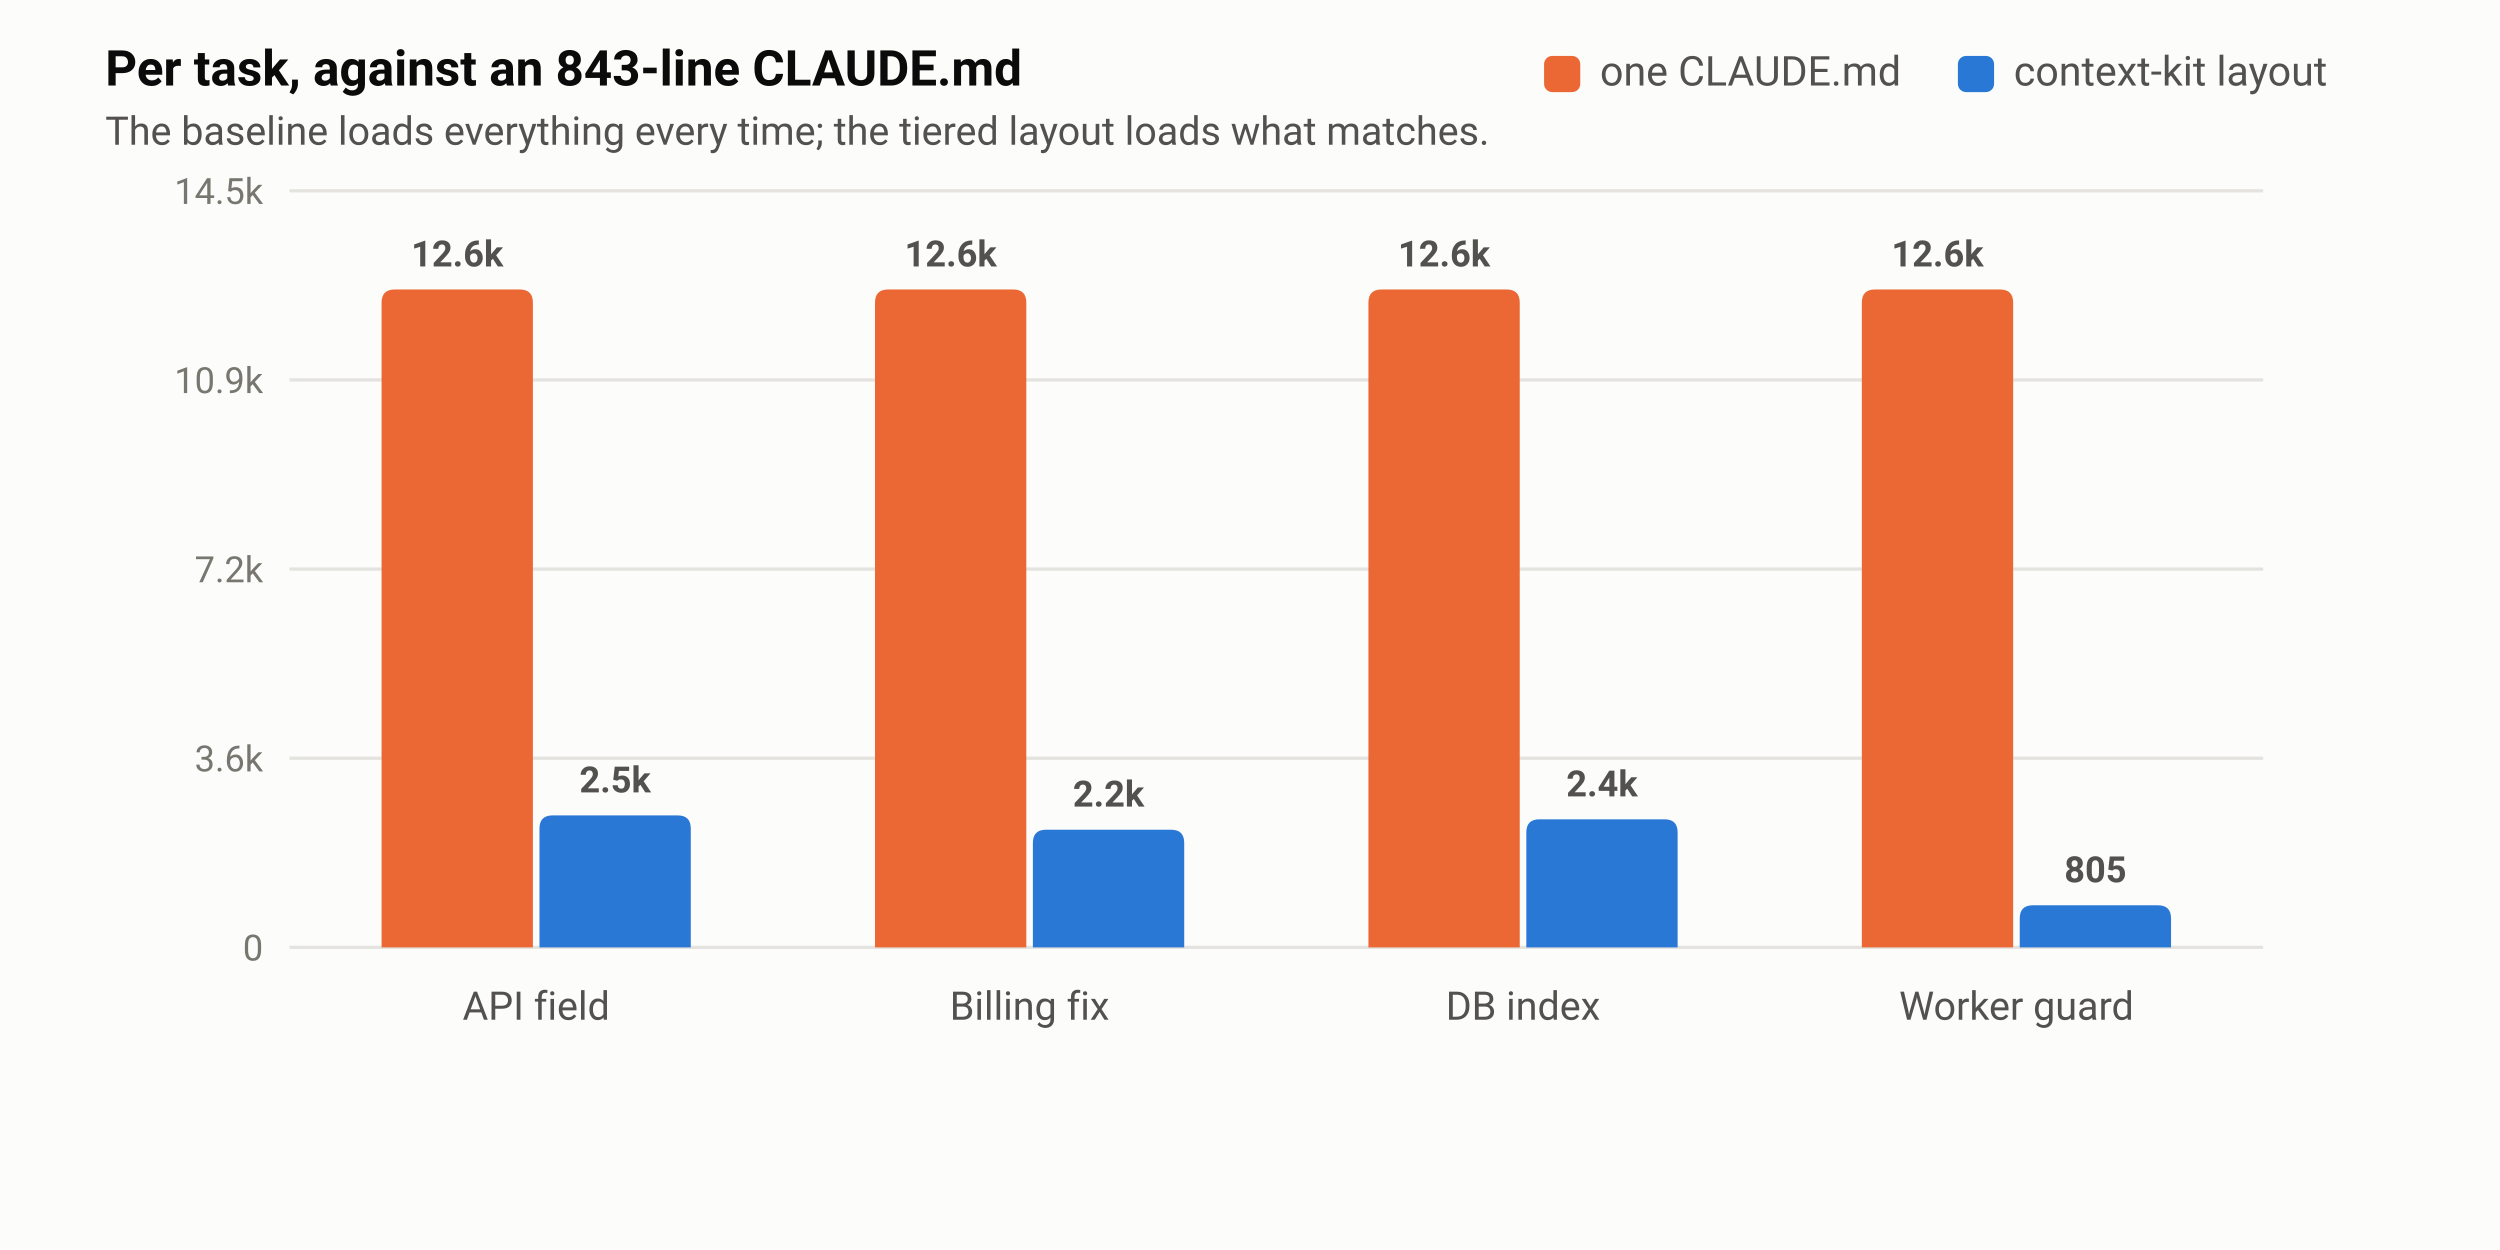
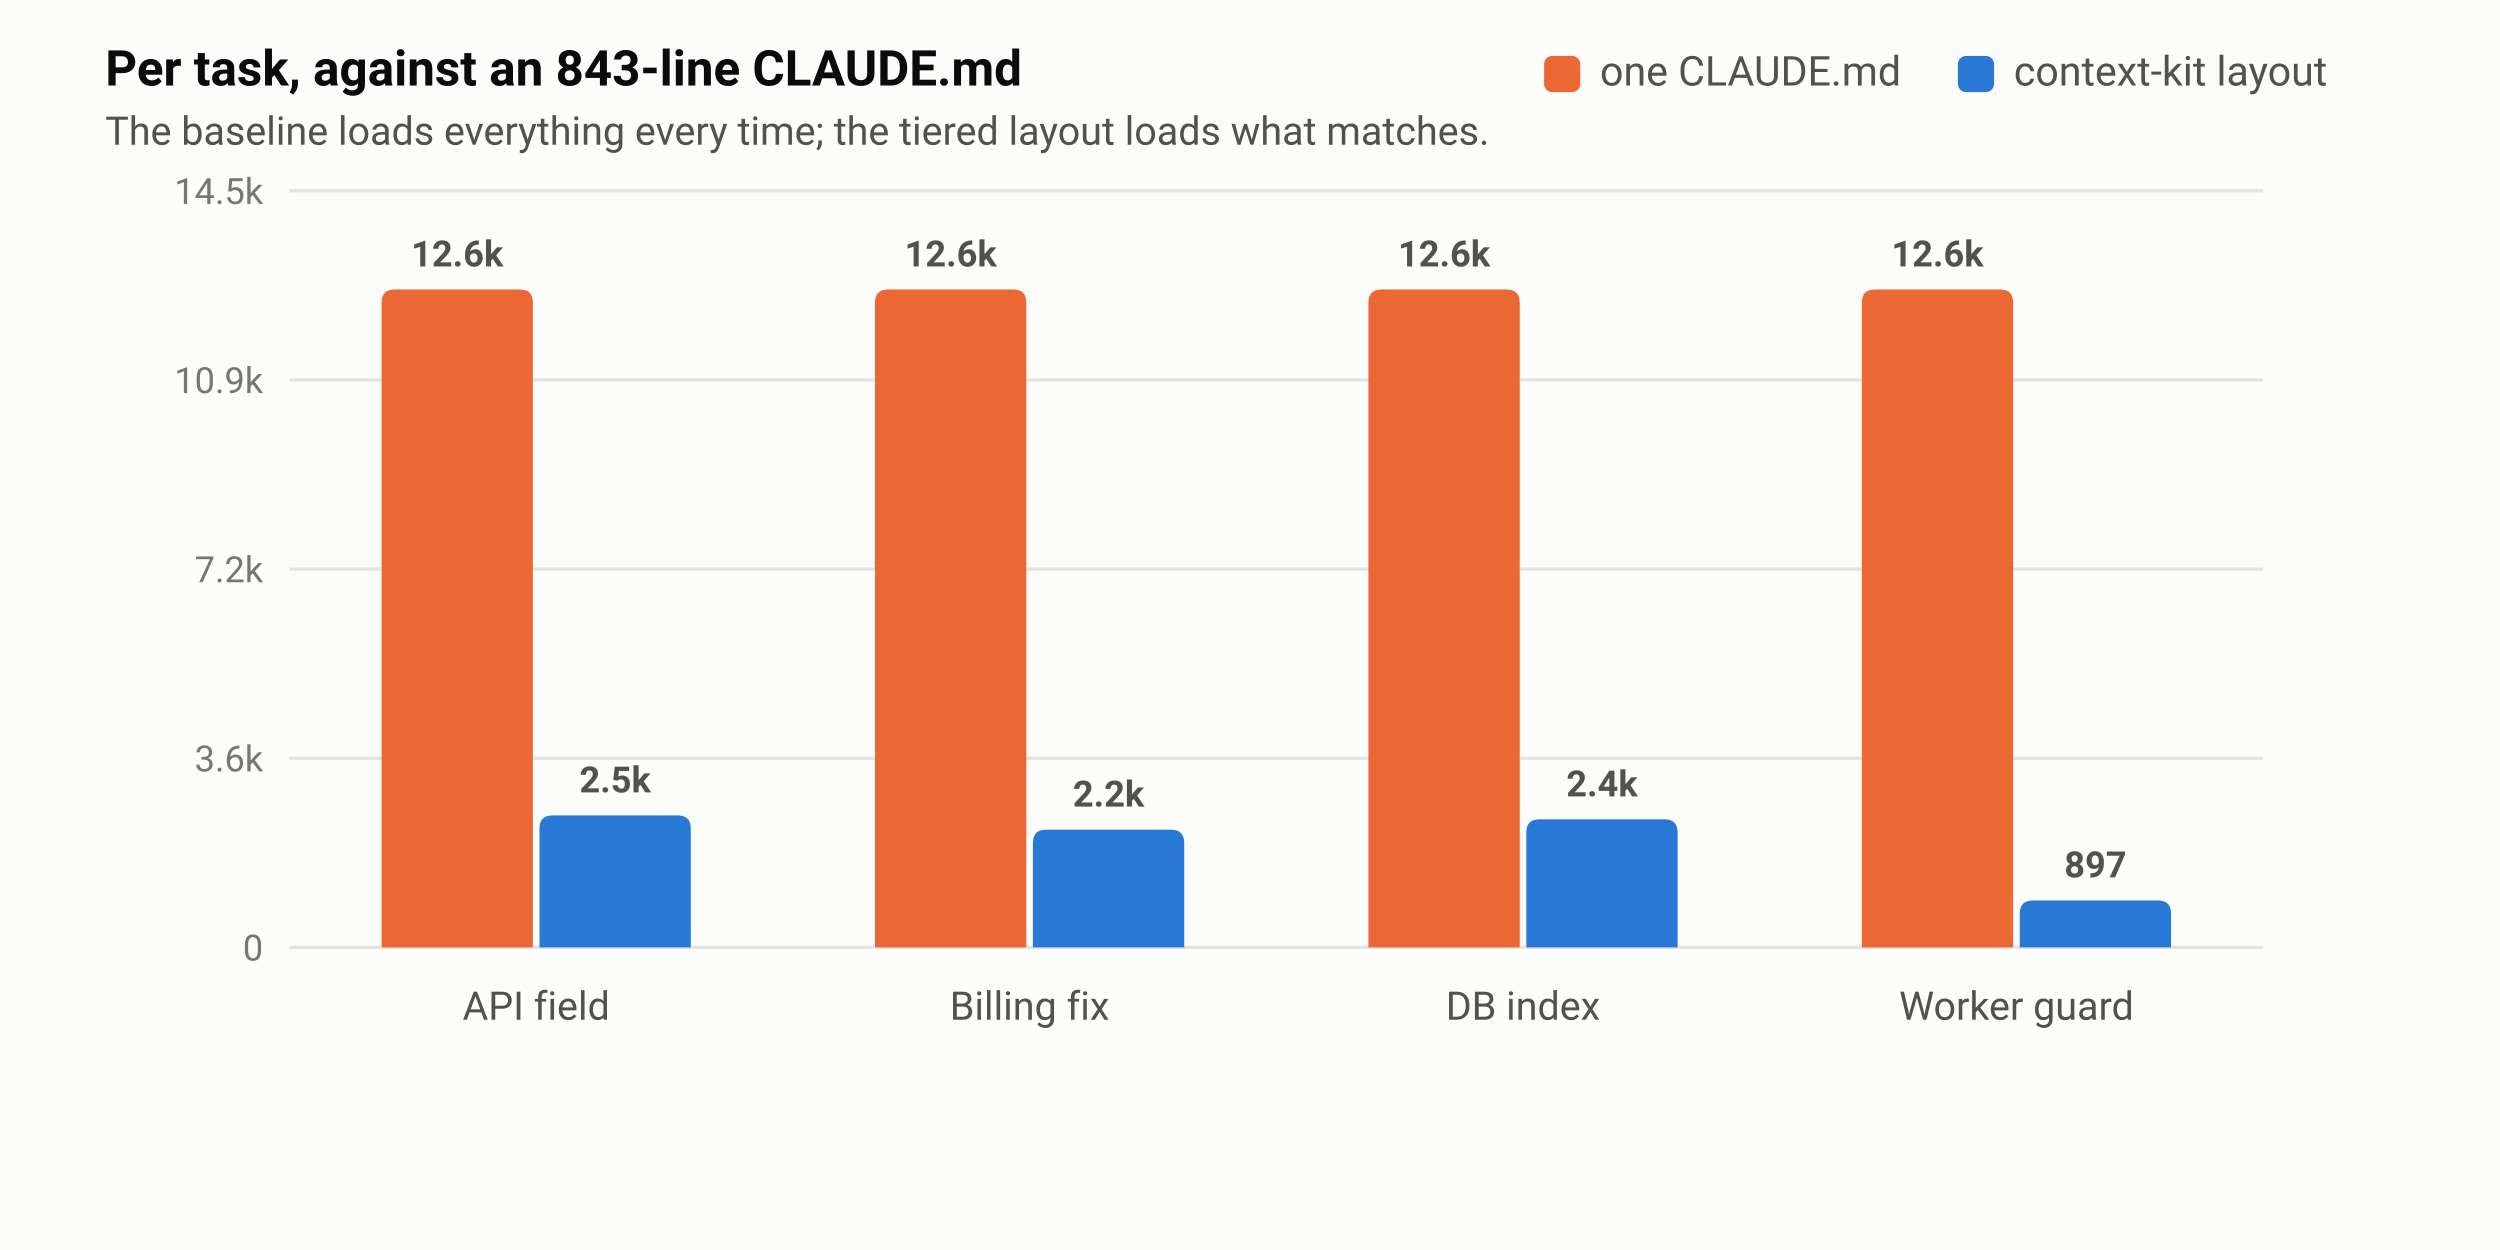
<svg xmlns="http://www.w3.org/2000/svg" viewBox="0 0 760 380" width="760" height="380" role="img" aria-label="Context loaded per task" font-family="ui-sans-serif,-apple-system,Segoe UI,Roboto,sans-serif">
  <rect width="760" height="380" fill="#fcfcfb" />
  <text x="32" y="26" font-size="15" font-weight="600" fill="#0b0b0b">Per task, against an 843-line CLAUDE.md</text>
  <text x="32" y="44" font-size="12" fill="#52514e">The baseline loads everything every time; the tiered layout loads what matches.</text>
  <rect x="469.4" y="17" width="11" height="11" rx="2.5" fill="#eb6834" />
  <text x="486.4" y="26" font-size="12.5" fill="#52514e">one CLAUDE.md</text>
  <rect x="595.2" y="17" width="11" height="11" rx="2.5" fill="#2a78d6" />
  <text x="612.2" y="26" font-size="12.5" fill="#52514e">context-kit layout</text>
  <line x1="88" y1="288.0" x2="688" y2="288.0" stroke="#e4e3df" stroke-width="1" />
  <text x="80" y="292.0" text-anchor="end" font-size="11" fill="#77766f">0</text>
  <line x1="88" y1="230.5" x2="688" y2="230.5" stroke="#e4e3df" stroke-width="1" />
  <text x="80" y="234.5" text-anchor="end" font-size="11" fill="#77766f">3.6k</text>
  <line x1="88" y1="173.0" x2="688" y2="173.0" stroke="#e4e3df" stroke-width="1" />
  <text x="80" y="177.0" text-anchor="end" font-size="11" fill="#77766f">7.2k</text>
  <line x1="88" y1="115.5" x2="688" y2="115.5" stroke="#e4e3df" stroke-width="1" />
  <text x="80" y="119.5" text-anchor="end" font-size="11" fill="#77766f">10.9k</text>
  <line x1="88" y1="58.0" x2="688" y2="58.0" stroke="#e4e3df" stroke-width="1" />
  <text x="80" y="62.0" text-anchor="end" font-size="11" fill="#77766f">14.5k</text>
  <path d="M116.0,288.0 L116.0,92 Q116.0,88 120.0,88 L158.0,88 Q162.0,88 162.0,92 L162.0,288.0 Z" fill="#eb6834" />
  <text x="139.0" y="81.0" text-anchor="middle" font-size="11" font-weight="600" fill="#52514e">12.6k</text>
  <path d="M164.0,288.0 L164.0,251.879 Q164.0,247.879 168.0,247.879 L206.0,247.879 Q210.0,247.879 210.0,251.879 L210.0,288.0 Z" fill="#2a78d6" />
  <text x="187.0" y="240.9" text-anchor="middle" font-size="11" font-weight="600" fill="#52514e">2.5k</text>
  <text x="163.0" y="310" text-anchor="middle" font-size="12" fill="#52514e">API field</text>
  <path d="M266.0,288.0 L266.0,92 Q266.0,88 270.0,88 L308.0,88 Q312.0,88 312.0,92 L312.0,288.0 Z" fill="#eb6834" />
  <text x="289.0" y="81.0" text-anchor="middle" font-size="11" font-weight="600" fill="#52514e">12.6k</text>
  <path d="M314.0,288.0 L314.0,256.235 Q314.0,252.235 318.0,252.235 L356.0,252.235 Q360.0,252.235 360.0,256.235 L360.0,288.0 Z" fill="#2a78d6" />
  <text x="337.0" y="245.2" text-anchor="middle" font-size="11" font-weight="600" fill="#52514e">2.2k</text>
  <text x="313.0" y="310" text-anchor="middle" font-size="12" fill="#52514e">Billing fix</text>
  <path d="M416.0,288.0 L416.0,92 Q416.0,88 420.0,88 L458.0,88 Q462.0,88 462.0,92 L462.0,288.0 Z" fill="#eb6834" />
  <text x="439.0" y="81.0" text-anchor="middle" font-size="11" font-weight="600" fill="#52514e">12.6k</text>
  <path d="M464.0,288.0 L464.0,253.071 Q464.0,249.071 468.0,249.071 L506.0,249.071 Q510.0,249.071 510.0,253.071 L510.0,288.0 Z" fill="#2a78d6" />
  <text x="487.0" y="242.1" text-anchor="middle" font-size="11" font-weight="600" fill="#52514e">2.4k</text>
  <text x="463.0" y="310" text-anchor="middle" font-size="12" fill="#52514e">DB index</text>
  <path d="M566.0,288.0 L566.0,92 Q566.0,88 570.0,88 L608.0,88 Q612.0,88 612.0,92 L612.0,288.0 Z" fill="#eb6834" />
  <text x="589.0" y="81.0" text-anchor="middle" font-size="11" font-weight="600" fill="#52514e">12.6k</text>
-   <path d="M614.0,288.0 L614.0,279.204 Q614.0,275.204 618.0,275.204 L656.0,275.204 Q660.0,275.204 660.0,279.204 L660.0,288.0 Z" fill="#2a78d6" />
-   <text x="637.0" y="268.2" text-anchor="middle" font-size="11" font-weight="600" fill="#52514e">805</text>
+   <path d="M614.0,288.0 L614.0,277.742 Q614.0,273.742 618.0,273.742 L656.0,273.742 Q660.0,273.742 660.0,277.742 L660.0,288.0 Z" fill="#2a78d6" />
+   <text x="637.0" y="266.7" text-anchor="middle" font-size="11" font-weight="600" fill="#52514e">897</text>
  <text x="613.0" y="310" text-anchor="middle" font-size="12" fill="#52514e">Worker guard</text>
</svg>
